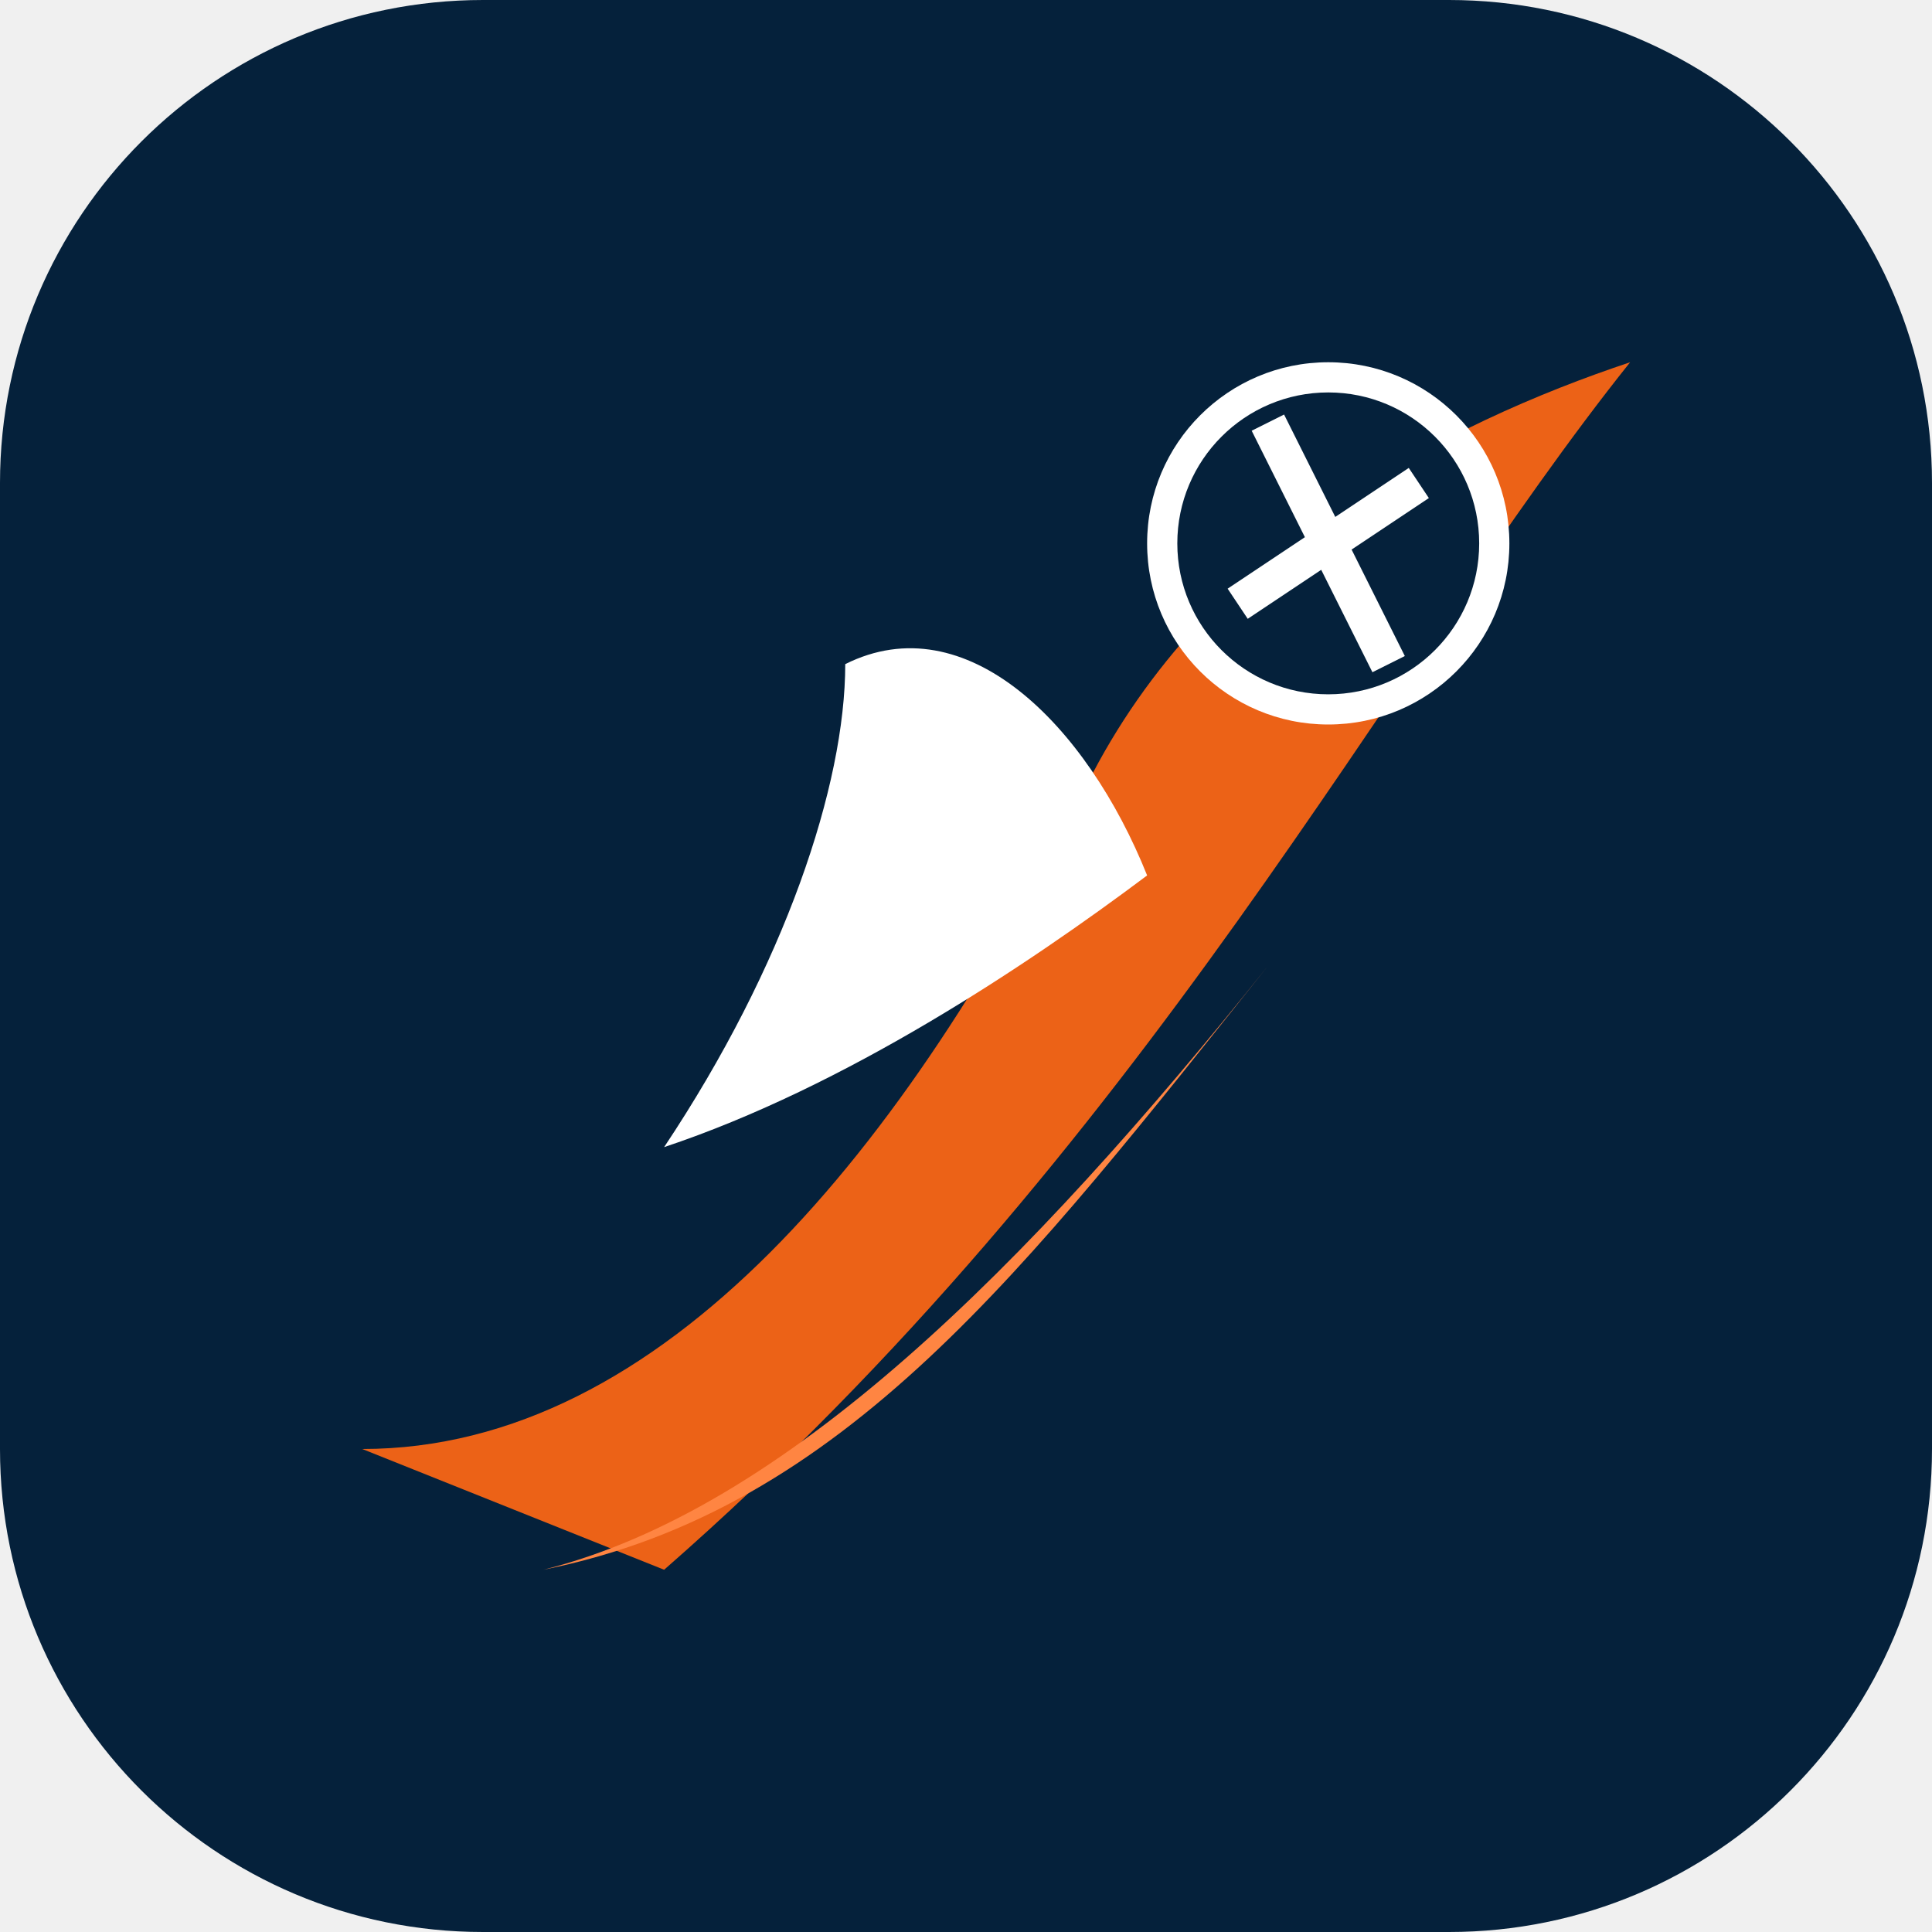
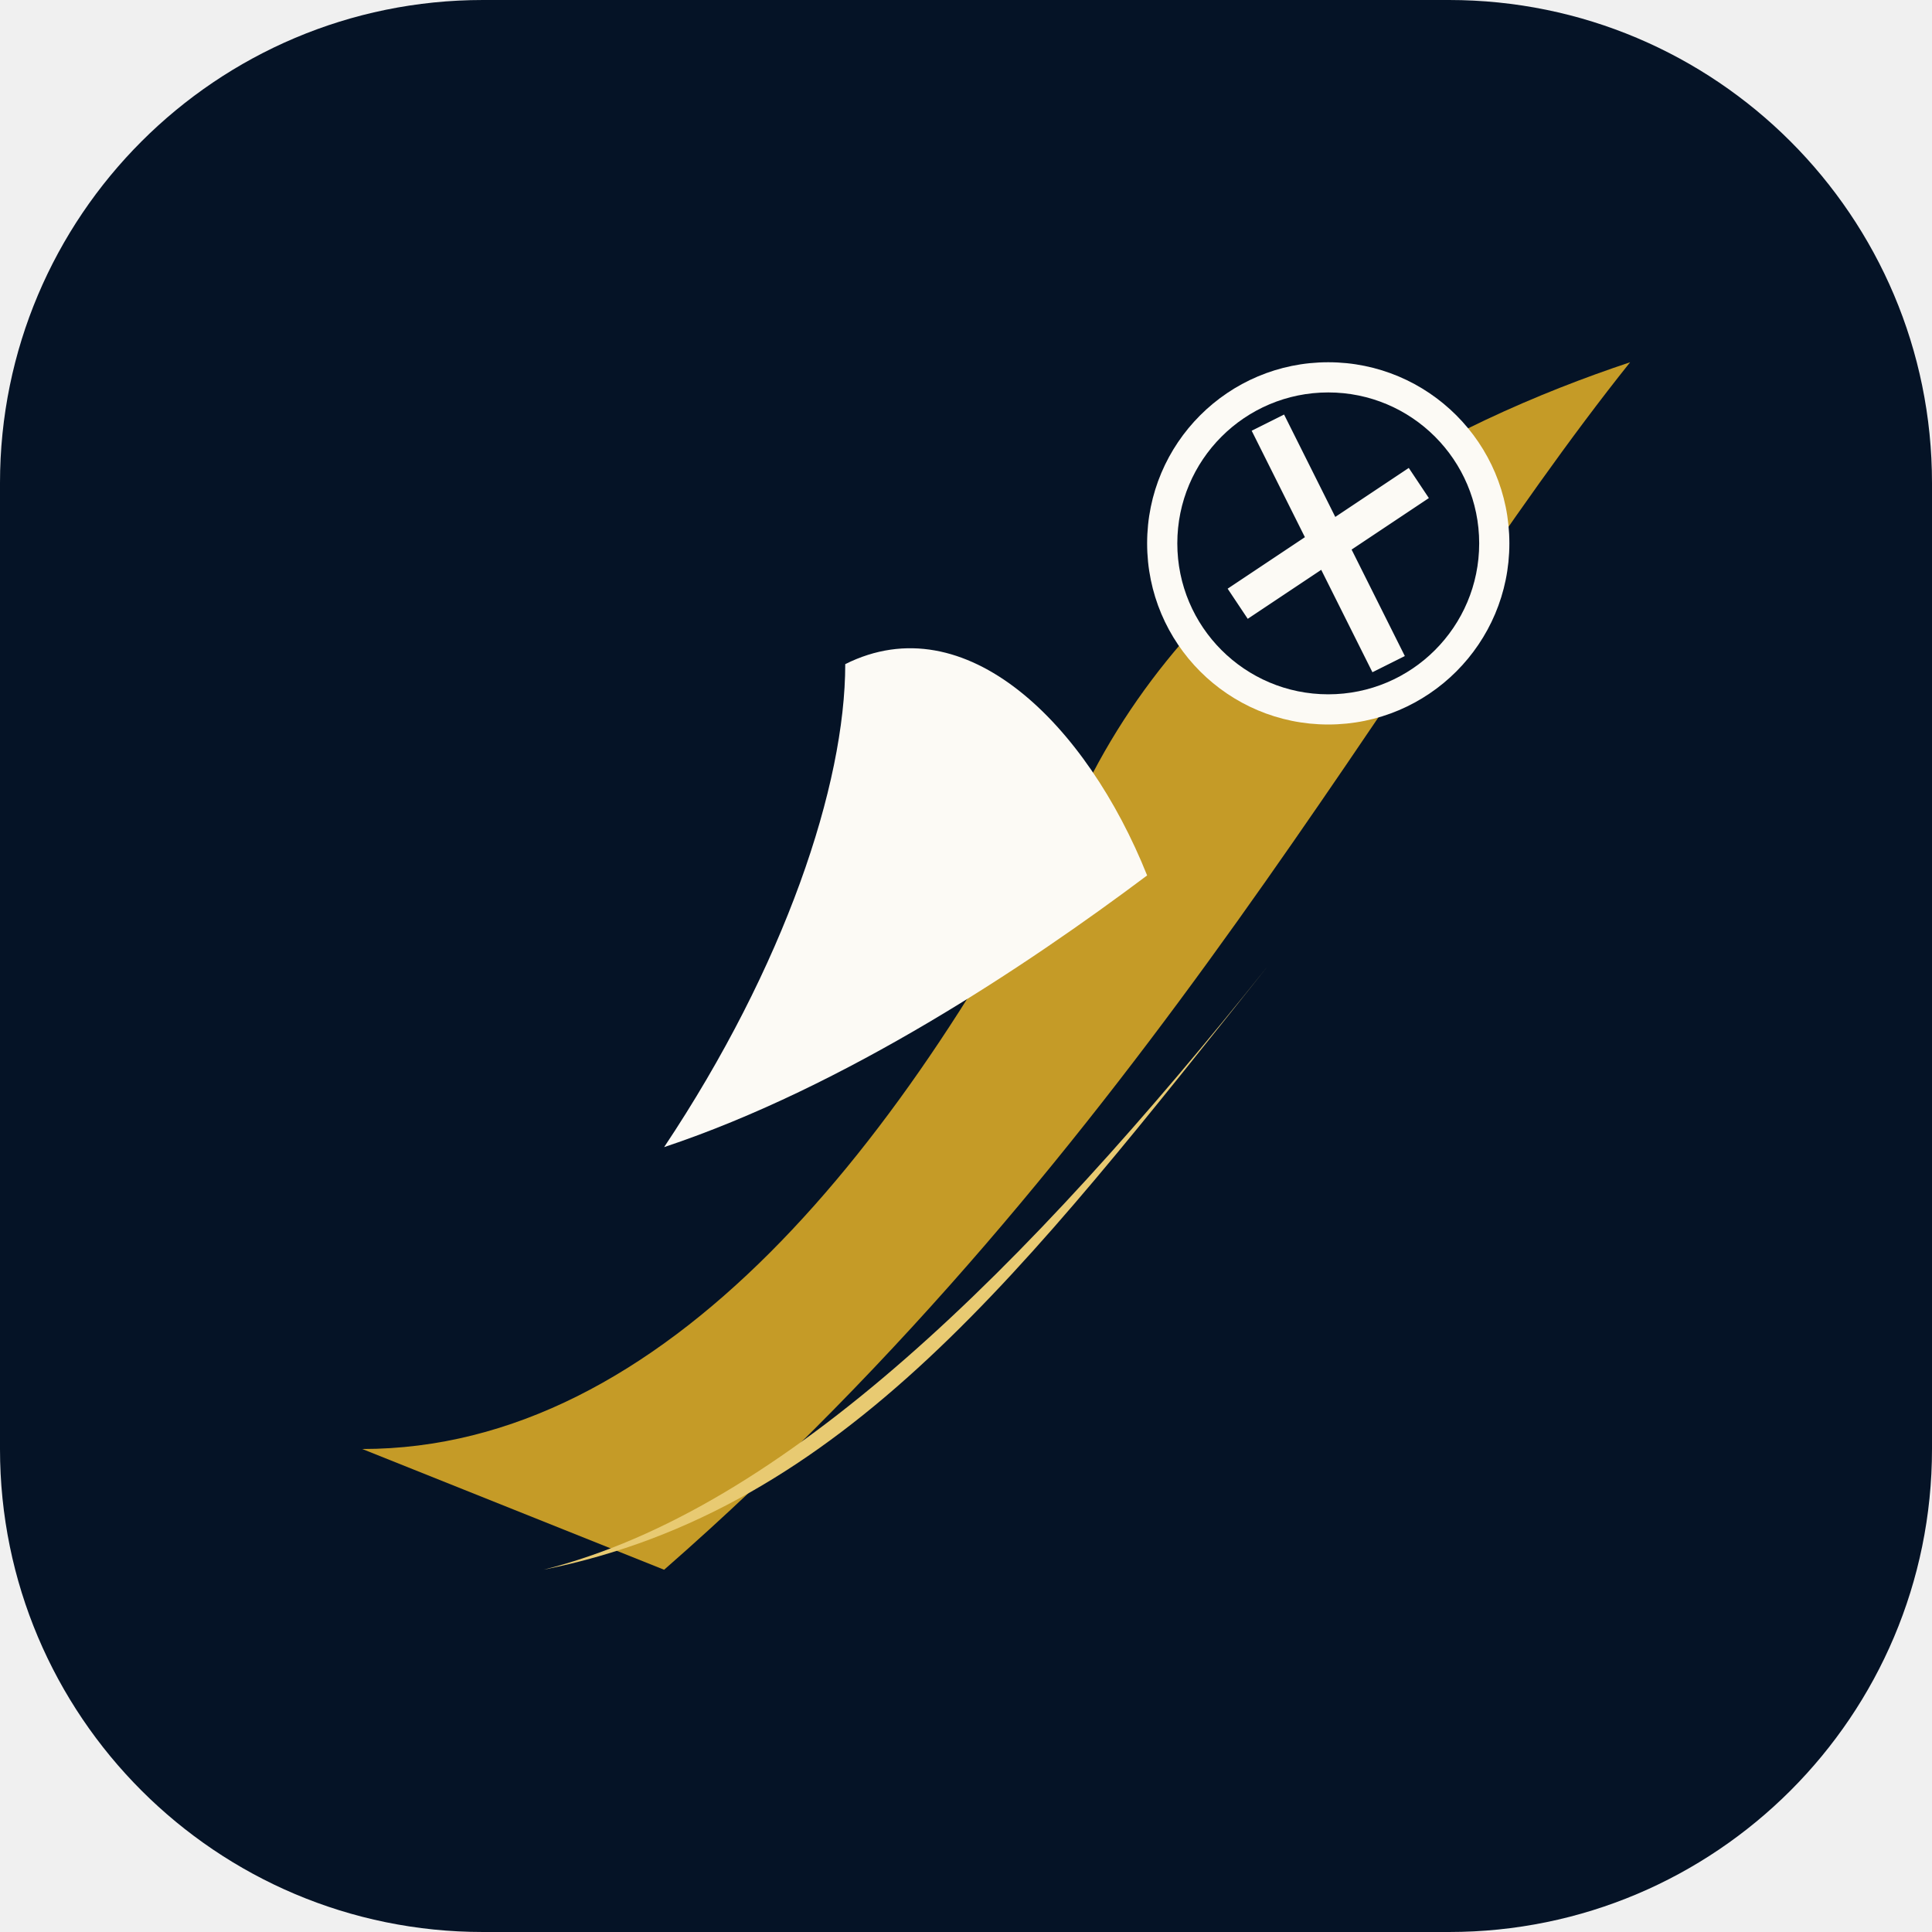
<svg xmlns="http://www.w3.org/2000/svg" viewBox="0 0 64 64" width="64" height="64">
-   <rect width="64" height="64" rx="16" fill="#05213B" />
-   <path d="M12 48 C 22 48, 30 38, 36 26 C 40 18, 48 14, 54 12 C 46 22, 38 38, 22 52 Z" fill="#EC6217" />
-   <path d="M18 52 C 26 50, 34 42, 42 32 C 34 42, 28 50, 18 52 Z" fill="#FF8542" />
-   <circle cx="44" cy="18" r="6" fill="#FFFFFF" />
-   <circle cx="44" cy="18" r="5" fill="#05213B" />
-   <path d="M42 14 L46 22 M41 20 L47 16" stroke="#FFFFFF" stroke-width="1.2" />
-   <path d="M28 22 C 32 20, 36 24, 38 29 C 34 32, 28 36, 22 38 C 26 32, 28 26, 28 22 Z" fill="#FFFFFF" />
+   <rect width="64" height="64" rx="16" fill="#051326" />
+   <path d="M12 48 C 22 48, 30 38, 36 26 C 40 18, 48 14, 54 12 C 46 22, 38 38, 22 52 Z" fill="#C59B27" />
+   <path d="M18 52 C 26 50, 34 42, 42 32 C 34 42, 28 50, 18 52 Z" fill="#E8CA72" />
+   <circle cx="44" cy="18" r="6" fill="#FCFAF5" />
+   <circle cx="44" cy="18" r="5" fill="#051326" />
+   <path d="M42 14 L46 22 M41 20 L47 16" stroke="#FCFAF5" stroke-width="1.2" />
+   <path d="M28 22 C 32 20, 36 24, 38 29 C 34 32, 28 36, 22 38 C 26 32, 28 26, 28 22 Z" fill="#FCFAF5" />
</svg>
